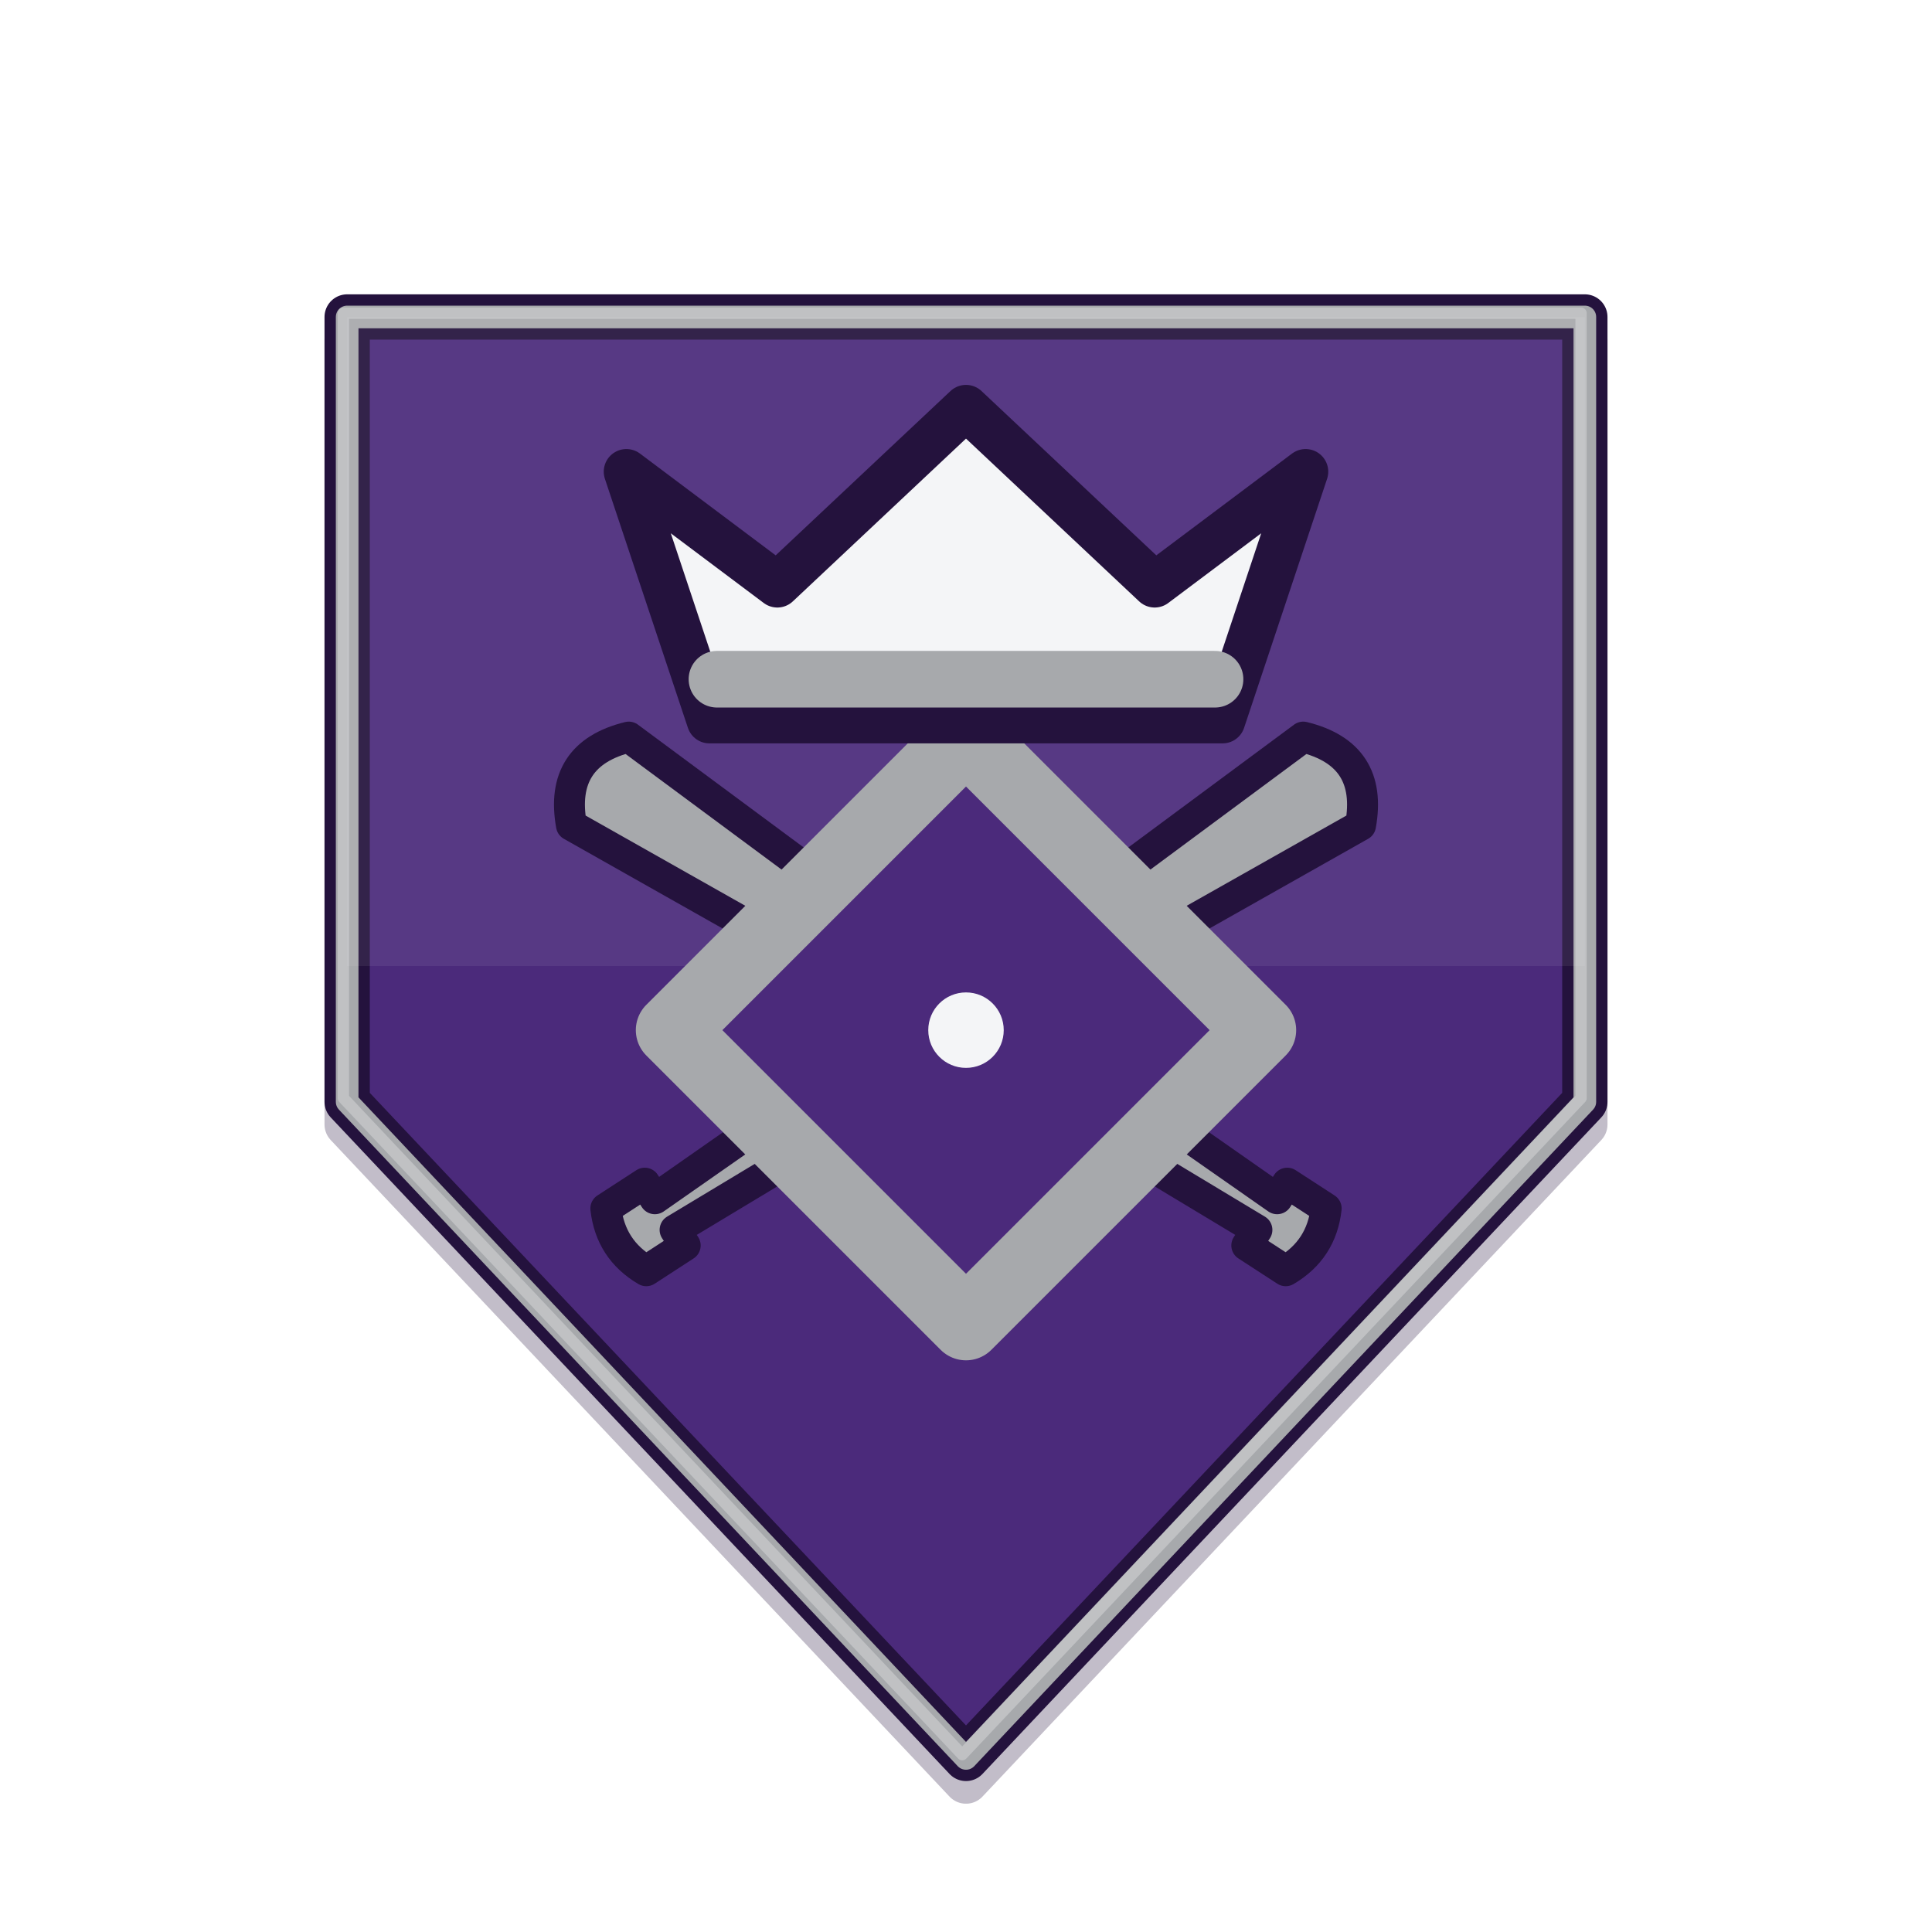
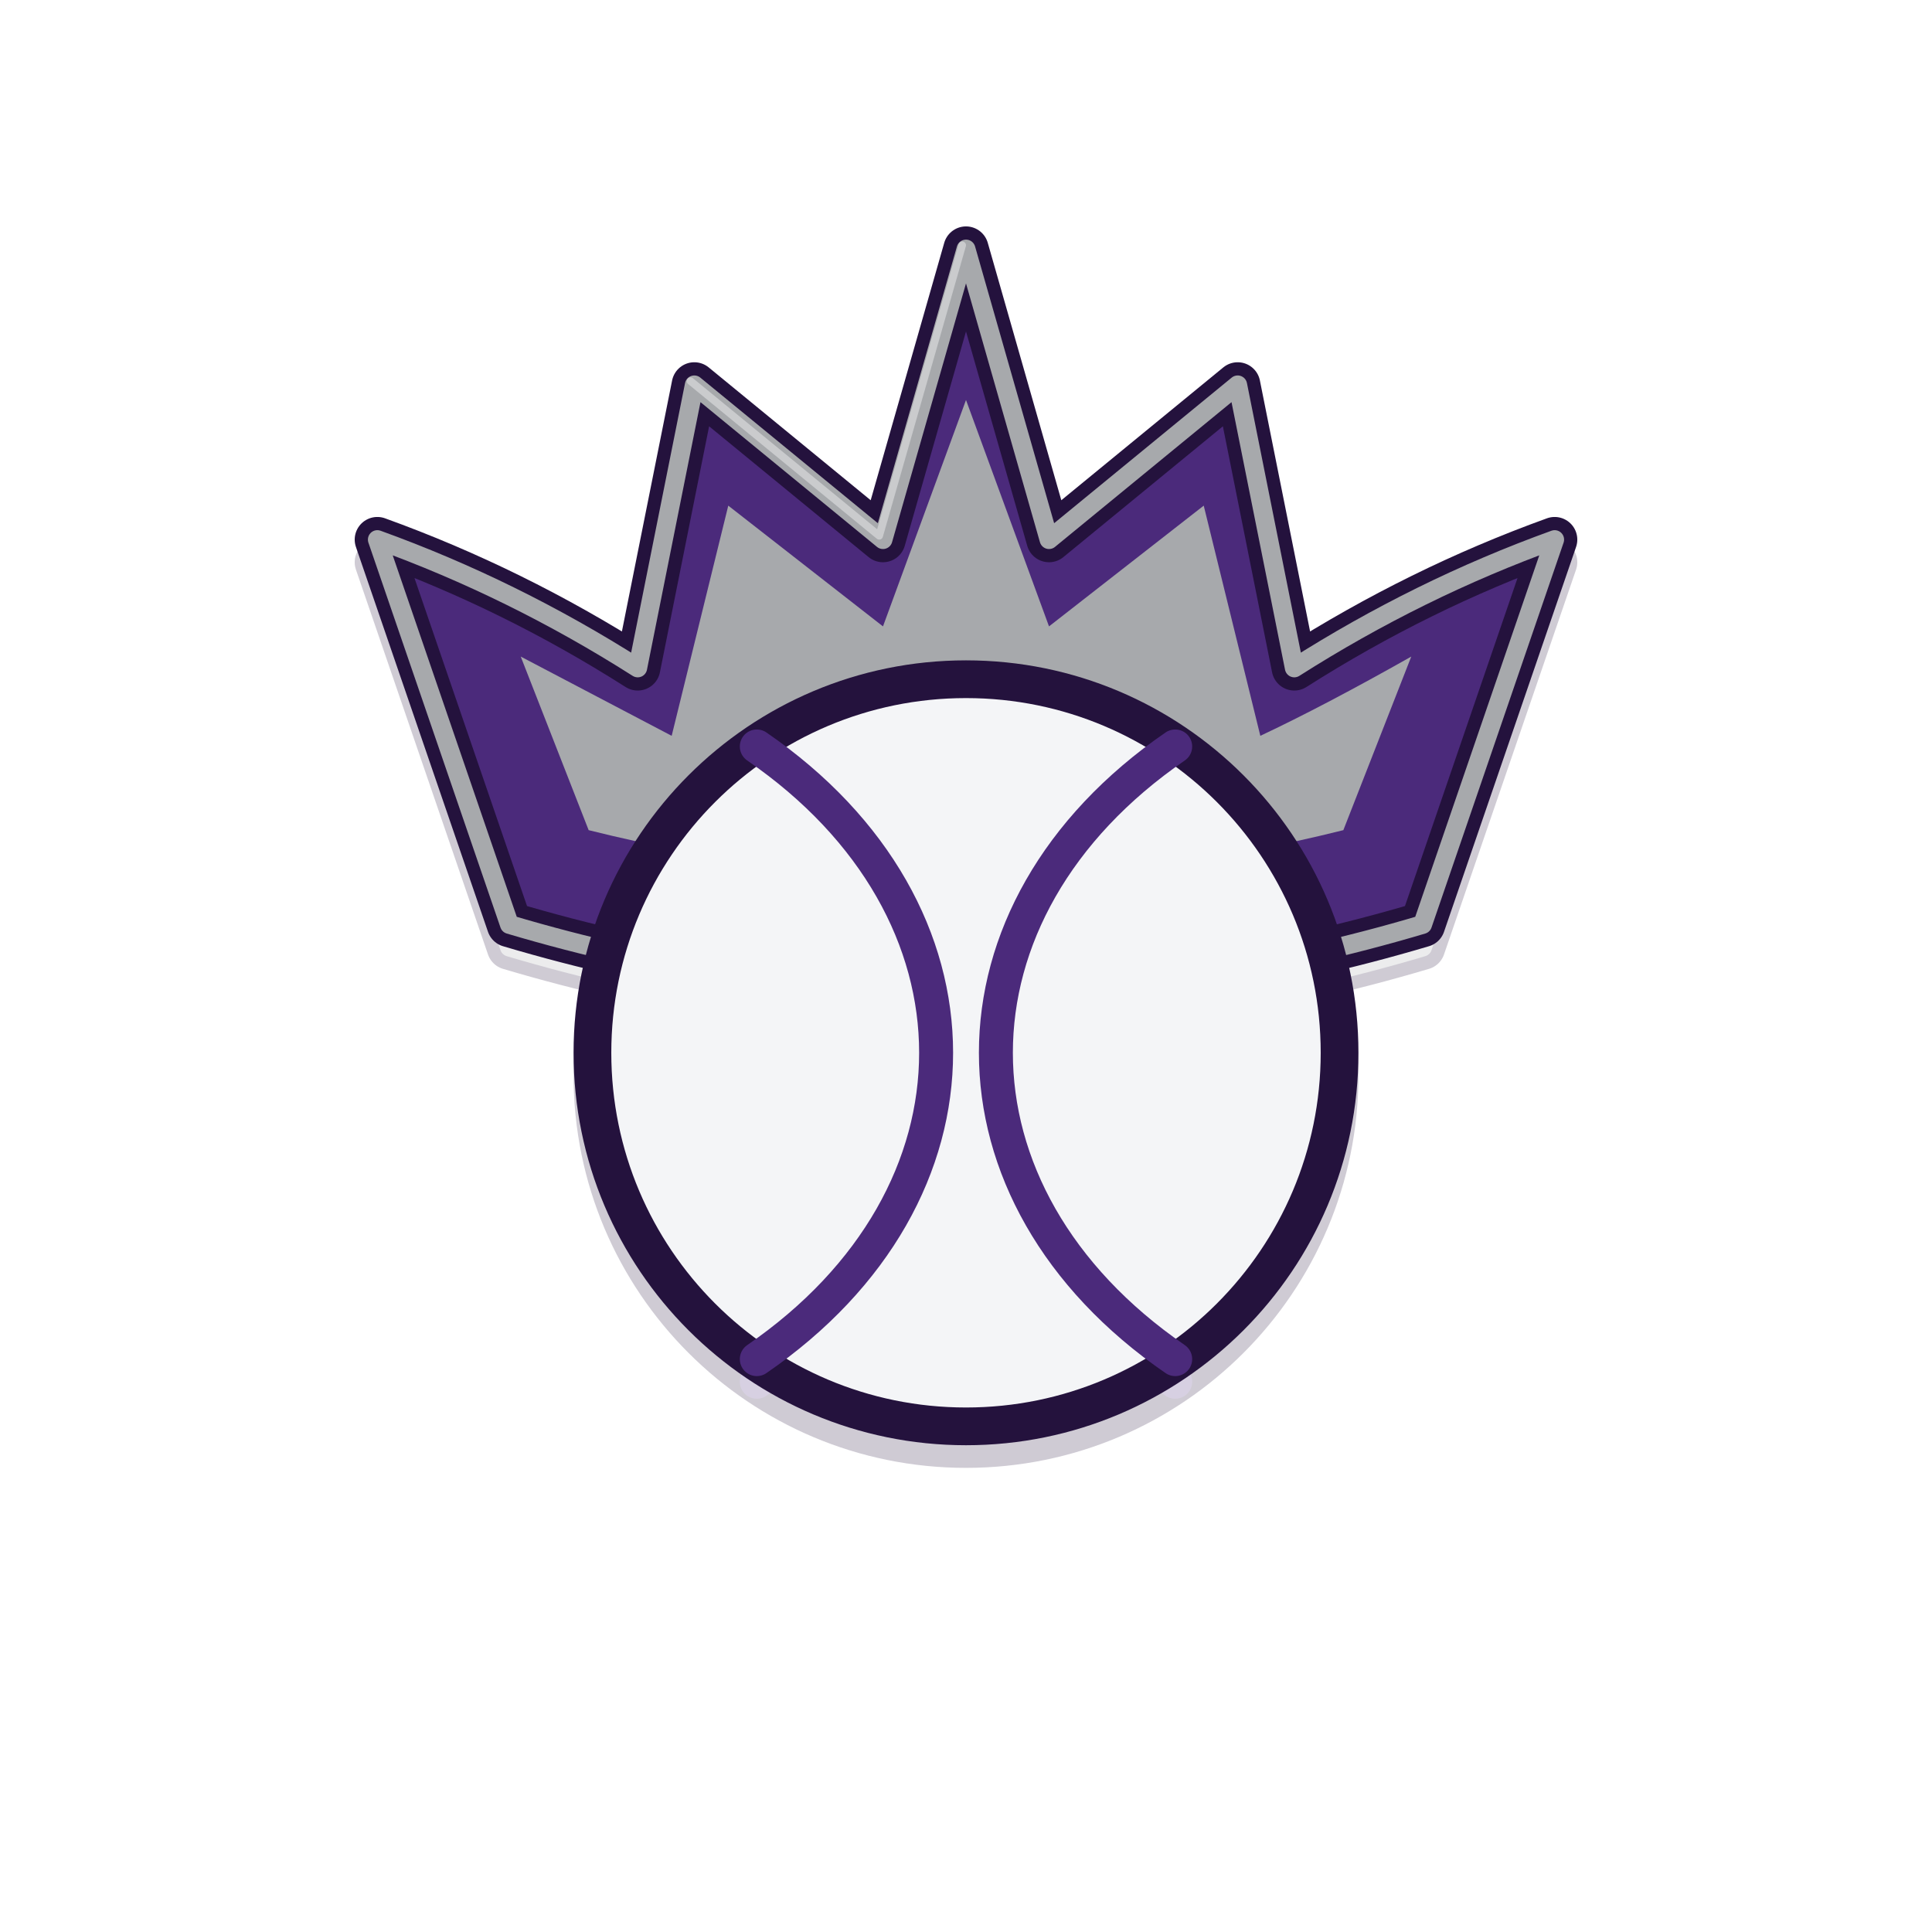
- <svg xmlns="http://www.w3.org/2000/svg" width="512" height="512" viewBox="0 0 512 512" role="img">
-   <defs>
-     <clipPath id="face-clip">
-       <path d="M92 84 H420 V292 L256 466 L92 292Z" fill="none" />
-     </clipPath>
-   </defs>
-   <path d="M92 84 H420 V292 L256 466 L92 292Z" fill="#24123D" stroke="#24123D" stroke-width="12" stroke-linejoin="round" stroke-linecap="round" transform="translate(0 6)" opacity="0.28" />
-   <g id="identity-geometry">
-     <path d="M92 84 H420 V292 L256 466 L92 292Z" fill="#4B2A7B" stroke="#24123D" stroke-width="12" stroke-linejoin="round" stroke-linecap="round" id="outer-border" />
-     <path d="M92 84 H420 V292 L256 466 L92 292Z" fill="none" stroke="#A7A9AC" stroke-width="6" stroke-linejoin="round" stroke-linecap="round" id="metal-band" />
-     <g clip-path="url(#face-clip)">
-       <path d="M0 0 H512 V256 H0Z" fill="#F4F5F7" opacity="0.075" />
-     </g>
-     <path d="M92 84 H420 V292 L256 466 L92 292Z" fill="none" stroke="#F4F5F7" stroke-width="3" stroke-linejoin="round" stroke-linecap="round" opacity="0.32" transform="translate(-1 -1)" id="single-rim-bevel" />
-     <g id="crossed-bats">
-       <g transform="translate(256 270) rotate(-57) scale(0.82)">
-         <path d="M-17 -141 Q0 -157 17 -141 L12 -60 L6 116 H12 V131 Q0 137 -12 131 V116 H-6 L-12 -60Z" fill="#A7A9AC" stroke="#24123D" stroke-width="10" stroke-linejoin="round" stroke-linecap="round" />
-         <path d="M-5 -130 L-5 -60" fill="none" stroke="#F4F5F7" stroke-width="0" stroke-linejoin="round" stroke-linecap="round" />
-       </g>
-       <g transform="translate(256 270) rotate(57) scale(0.82)">
-         <path d="M-17 -141 Q0 -157 17 -141 L12 -60 L6 116 H12 V131 Q0 137 -12 131 V116 H-6 L-12 -60Z" fill="#A7A9AC" stroke="#24123D" stroke-width="10" stroke-linejoin="round" stroke-linecap="round" />
-         <path d="M-5 -130 L-5 -60" fill="none" stroke="#F4F5F7" stroke-width="0" stroke-linejoin="round" stroke-linecap="round" />
+ <svg xmlns="http://www.w3.org/2000/svg" width="512" height="512" viewBox="0 0 512 512">
+   <g transform="translate(0 6)" opacity="0.22">
+     <g>
+       <path d="M100 143 Q136 156 169 177 L184 102 L234 143 L256 66 L278 143 L328 102 L343 177 Q376 156 412 143 L377 245 Q256 281 135 245Z" fill="#4B2A7B" stroke="#24123D" stroke-width="12" stroke-linejoin="round" stroke-linecap="round" />
+       <path d="M100 143 Q136 156 169 177 L184 102 L234 143 L256 66 L278 143 L328 102 L343 177 Q376 156 412 143 L377 245 Q256 281 135 245Z" fill="none" stroke="#A7A9AC" stroke-width="5" stroke-linejoin="round" stroke-linecap="round" />
+       <path d="M138 174 L156 220 Q256 245 356 220 L374 174 Q351 187 334 195 L319 134 L278 166 L256 106 L234 166 L193 134 L178 195Z" fill="#A7A9AC" />
+       <g>
+         <circle cx="256" cy="279" r="99" fill="#F4F5F7" stroke="#24123D" stroke-width="10" />
+         <path d="M311.440 197.820 C248.080 241.380 248.080 316.620 311.440 360.180" fill="none" stroke="#4B2A7B" stroke-width="9" stroke-linejoin="round" stroke-linecap="round" />
+         <path d="M200.560 197.820 C263.920 241.380 263.920 316.620 200.560 360.180" fill="none" stroke="#4B2A7B" stroke-width="9" stroke-linejoin="round" stroke-linecap="round" />
      </g>
    </g>
-     <g id="infield-diamond">
-       <path d="M256 195 L334 273 L256 351 L178 273Z" fill="#4B2A7B" stroke="#A7A9AC" stroke-width="19" stroke-linejoin="round" stroke-linecap="round" />
-       <circle cx="256" cy="273" r="10" fill="#F4F5F7" />
-     </g>
-     <g id="crown">
-       <path d="M166 125 L206 155 L256 108 L306 155 L346 125 L324 191 H188Z" fill="#F4F5F7" stroke="#24123D" stroke-width="12" stroke-linejoin="round" stroke-linecap="round" />
-       <path d="M190 180 H322" fill="none" stroke="#A7A9AC" stroke-width="15" stroke-linejoin="round" stroke-linecap="round" />
+   </g>
+   <g id="crown-baseball-signature">
+     <path d="M100 143 Q136 156 169 177 L184 102 L234 143 L256 66 L278 143 L328 102 L343 177 Q376 156 412 143 L377 245 Q256 281 135 245Z" fill="#4B2A7B" stroke="#24123D" stroke-width="12" stroke-linejoin="round" stroke-linecap="round" />
+     <path d="M100 143 Q136 156 169 177 L184 102 L234 143 L256 66 L278 143 L328 102 L343 177 Q376 156 412 143 L377 245 Q256 281 135 245Z" fill="none" stroke="#A7A9AC" stroke-width="5" stroke-linejoin="round" stroke-linecap="round" />
+     <path d="M138 174 L156 220 Q256 245 356 220 L374 174 Q351 187 334 195 L319 134 L278 166 L256 106 L234 166 L193 134 L178 195Z" fill="#A7A9AC" />
+     <g id="baseball-and-stitches">
+       <circle cx="256" cy="279" r="99" fill="#F4F5F7" stroke="#24123D" stroke-width="10" />
+       <path d="M311.440 197.820 C248.080 241.380 248.080 316.620 311.440 360.180" fill="none" stroke="#4B2A7B" stroke-width="9" stroke-linejoin="round" stroke-linecap="round" />
+       <path d="M200.560 197.820 C263.920 241.380 263.920 316.620 200.560 360.180" fill="none" stroke="#4B2A7B" stroke-width="9" stroke-linejoin="round" stroke-linecap="round" />
    </g>
  </g>
+   <path d="M184 102 L234 143 L256 66" fill="none" stroke="#F4F5F7" stroke-width="2" stroke-linejoin="round" stroke-linecap="round" opacity="0.45" transform="translate(-1 -1)" />
</svg>
